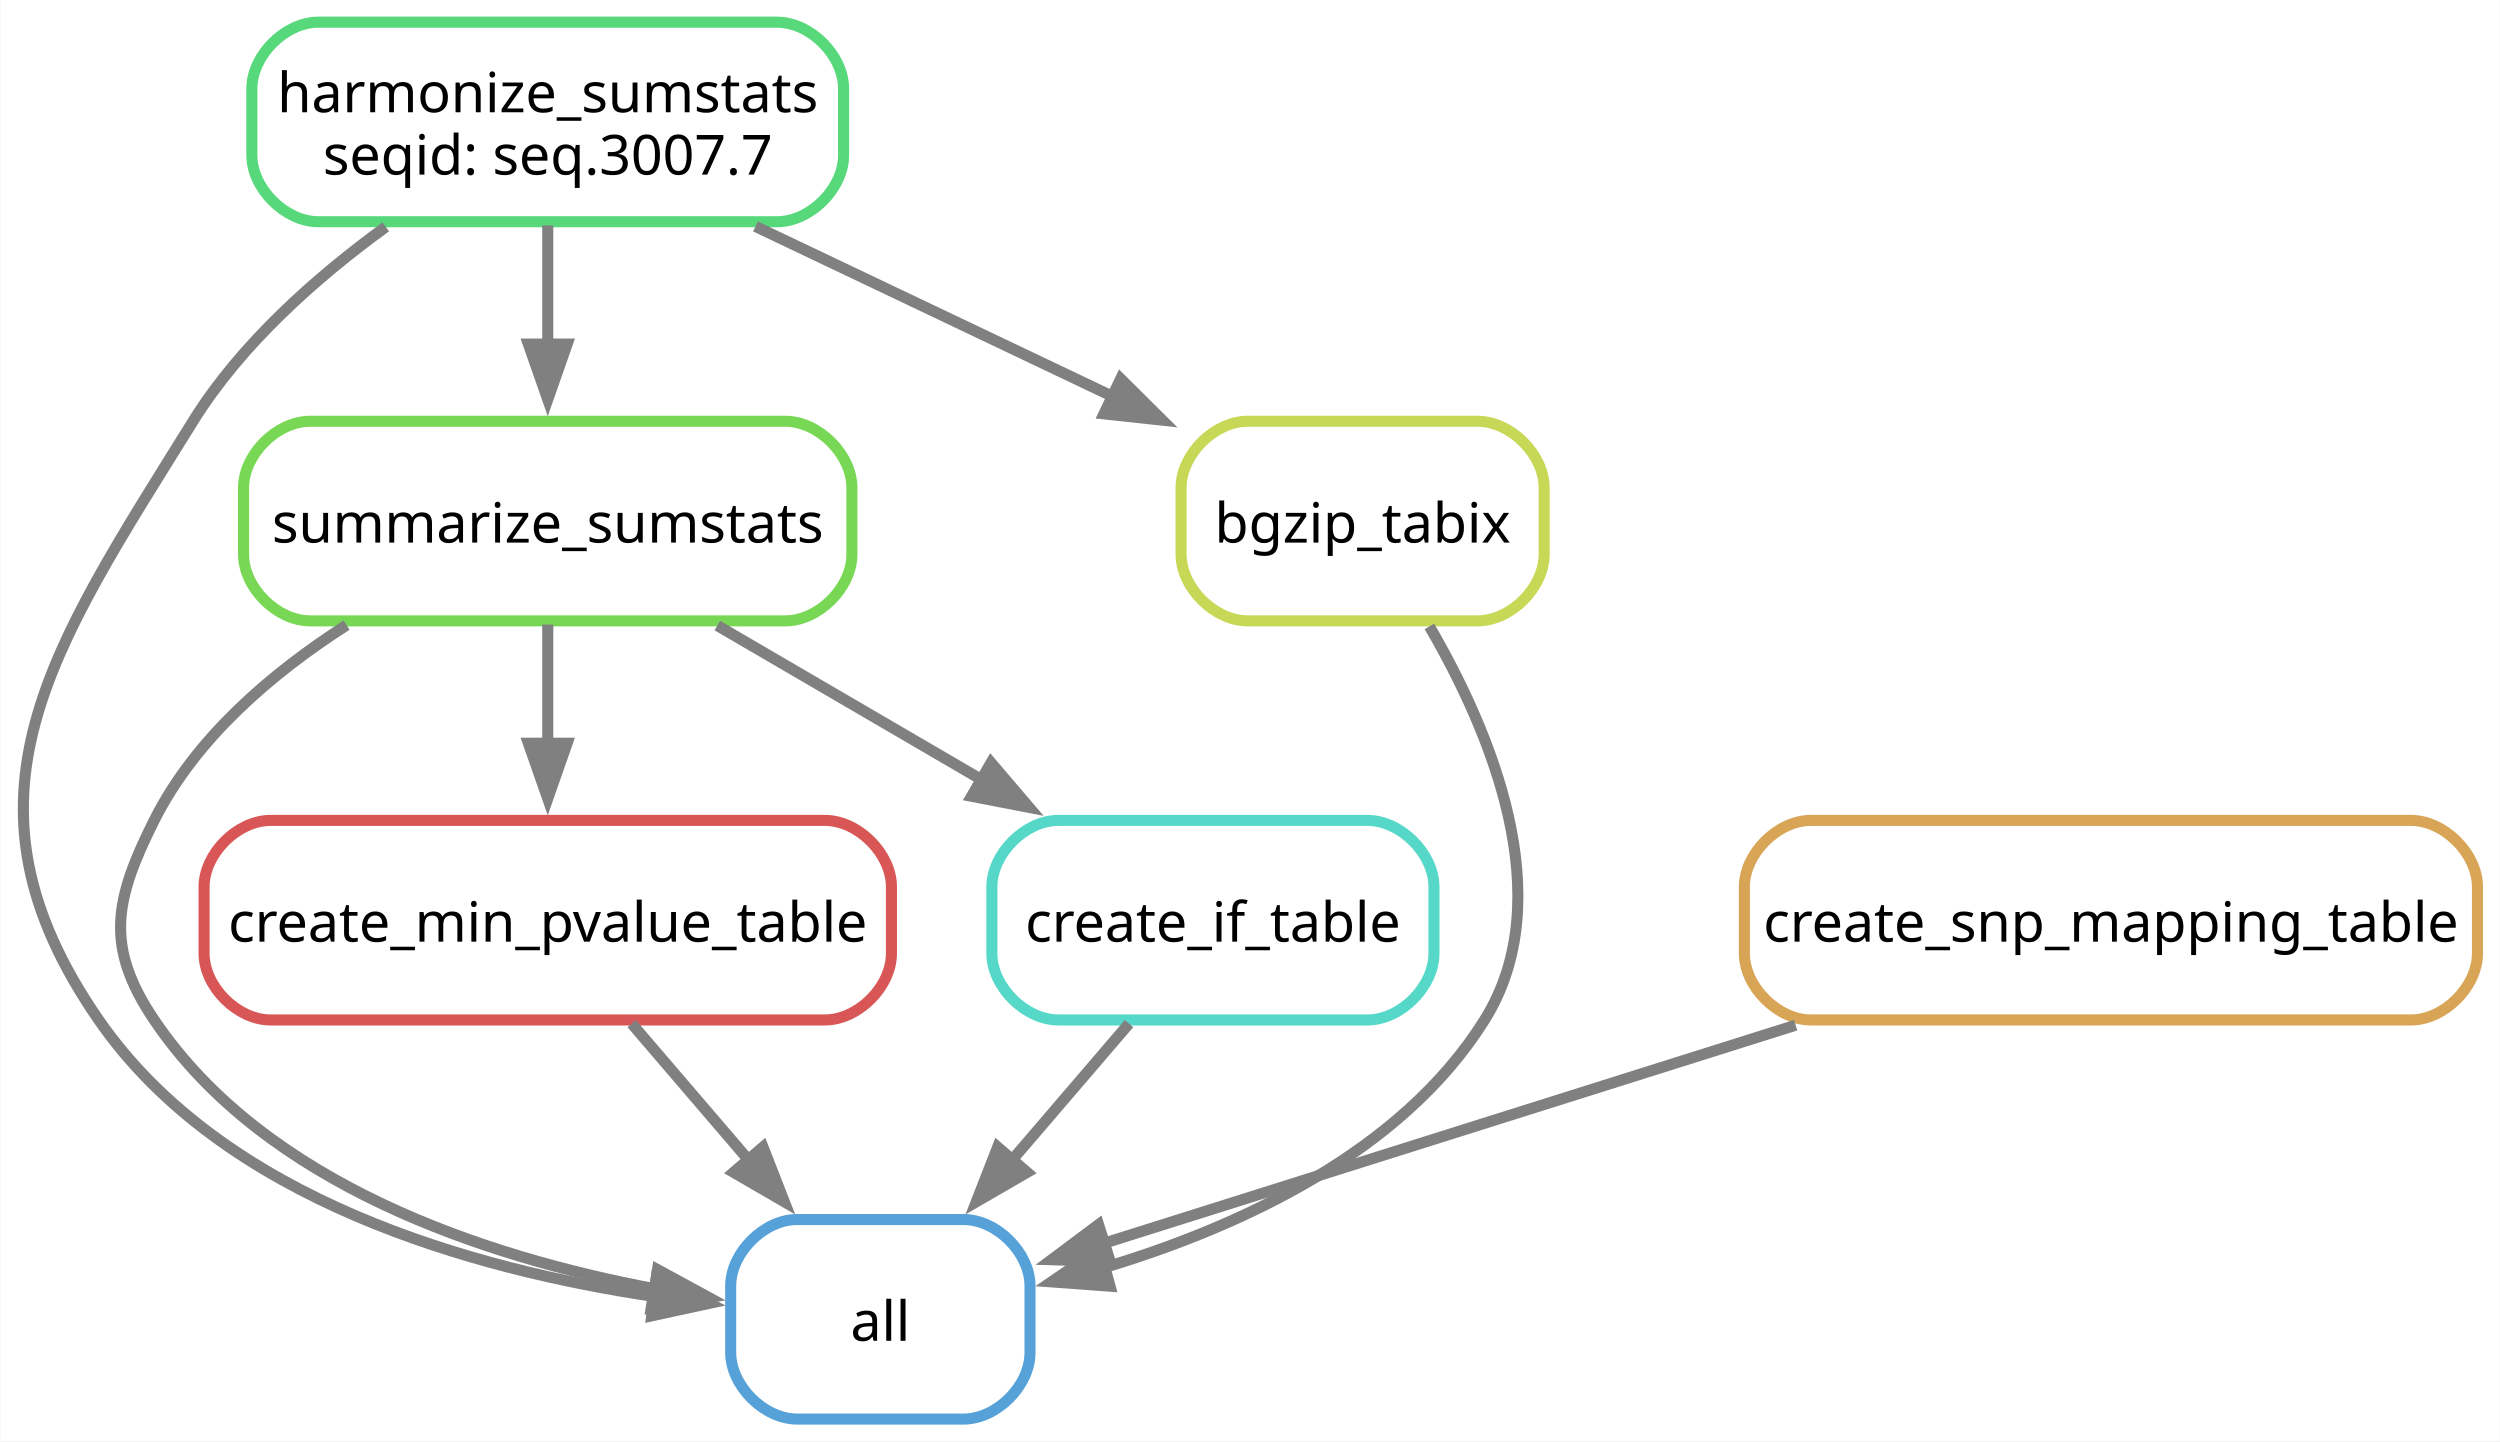
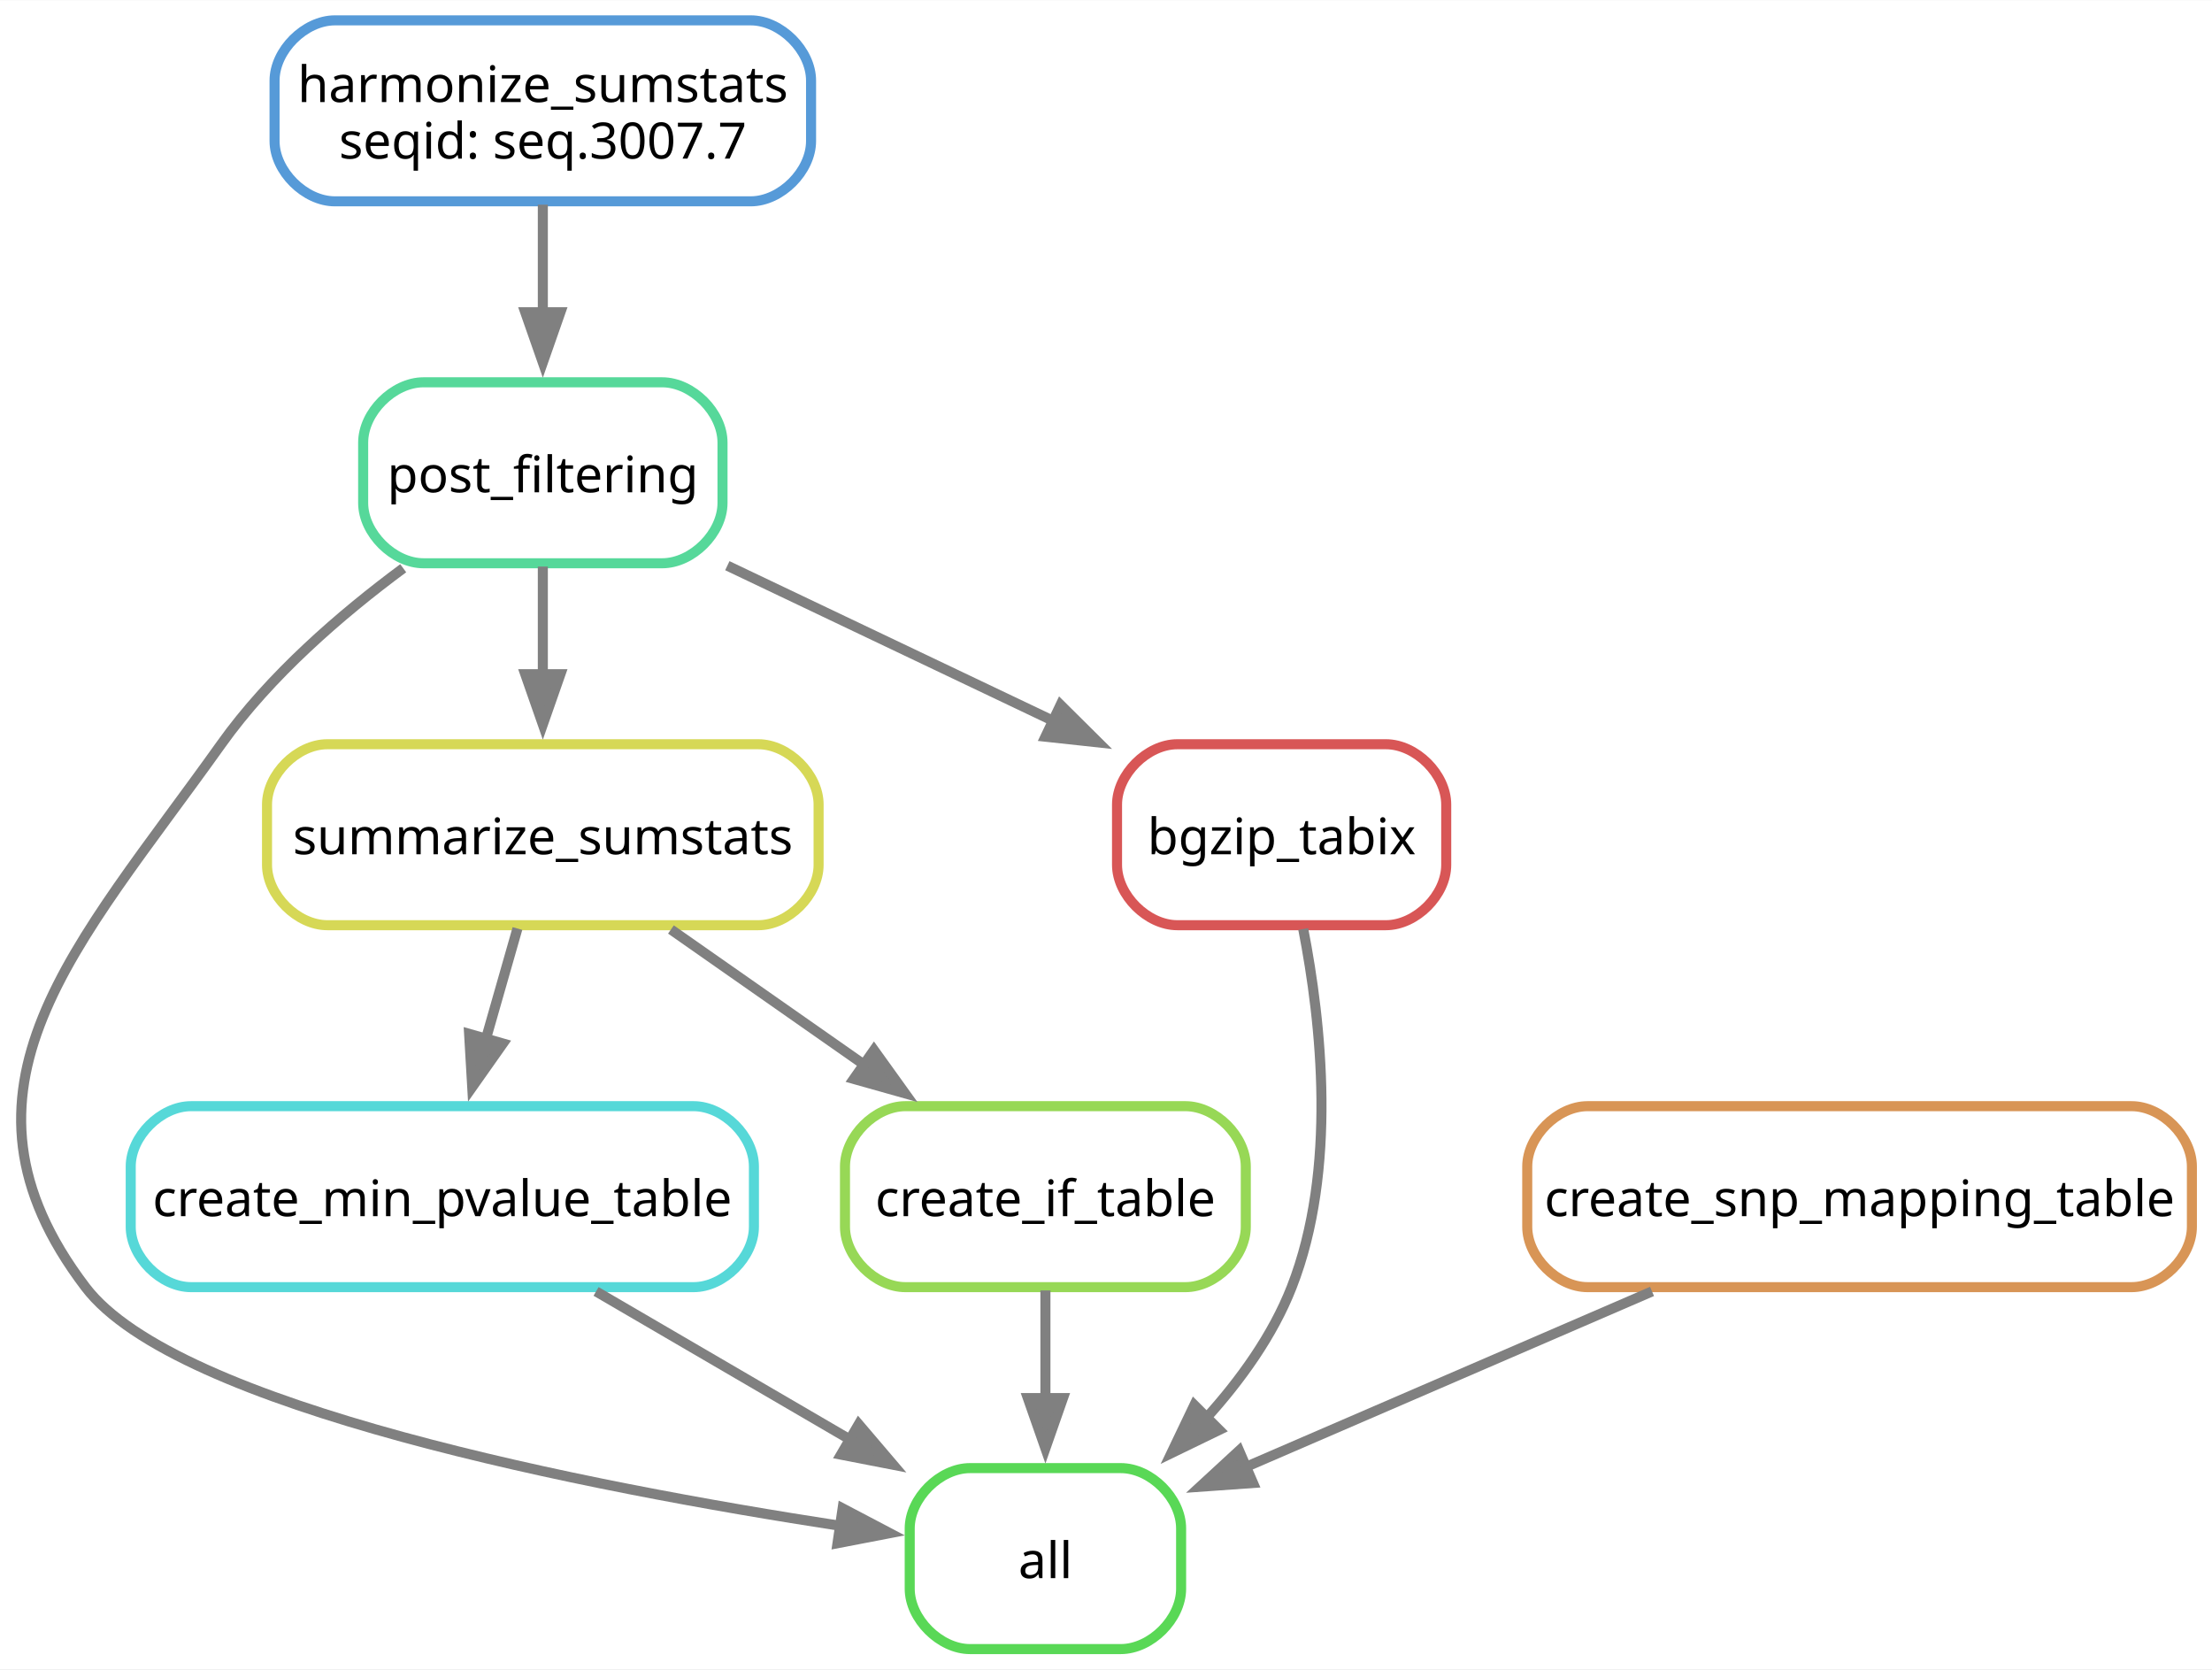
- <svg xmlns="http://www.w3.org/2000/svg" width="451pt" height="260pt" viewBox="0.00 0.00 450.87 260.00">
-   <g id="graph0" class="graph" transform="scale(1 1) rotate(0) translate(4 256)">
-     <polygon fill="white" stroke="none" points="-4,4 -4,-256 446.87,-256 446.87,4 -4,4" />
+ <svg xmlns="http://www.w3.org/2000/svg" width="440pt" height="332pt" viewBox="0.00 0.00 440.13 332.00">
+   <g id="graph0" class="graph" transform="scale(1 1) rotate(0) translate(4 328)">
+     <polygon fill="white" stroke="none" points="-4,4 -4,-328 436.13,-328 436.13,4 -4,4" />
    <g id="node1" class="node">
-       <path fill="none" stroke="#56a2d8" stroke-width="2" d="M169.75,-36C169.75,-36 139.75,-36 139.75,-36 133.75,-36 127.75,-30 127.75,-24 127.75,-24 127.75,-12 127.75,-12 127.75,-6 133.75,0 139.75,0 139.75,0 169.75,0 169.75,0 175.75,0 181.75,-6 181.75,-12 181.75,-12 181.75,-24 181.75,-24 181.75,-30 175.75,-36 169.75,-36" />
-       <text text-anchor="middle" x="154.75" y="-14.12" font-family="sans" font-size="10.00">all</text>
+       <path fill="none" stroke="#59d856" stroke-width="2" d="M219.01,-36C219.01,-36 189.01,-36 189.01,-36 183.01,-36 177.01,-30 177.01,-24 177.01,-24 177.01,-12 177.01,-12 177.01,-6 183.01,0 189.01,0 189.01,0 219.01,0 219.01,0 225.01,0 231.01,-6 231.01,-12 231.01,-12 231.01,-24 231.01,-24 231.01,-30 225.01,-36 219.01,-36" />
+       <text text-anchor="middle" x="204.01" y="-14.12" font-family="sans" font-size="10.00">all</text>
    </g>
    <g id="node2" class="node">
-       <path fill="none" stroke="#56d87b" stroke-width="2" d="M136.12,-252C136.12,-252 53.37,-252 53.37,-252 47.37,-252 41.37,-246 41.37,-240 41.37,-240 41.37,-228 41.37,-228 41.37,-222 47.37,-216 53.37,-216 53.37,-216 136.12,-216 136.12,-216 142.12,-216 148.12,-222 148.12,-228 148.12,-228 148.12,-240 148.12,-240 148.12,-246 142.12,-252 136.12,-252" />
-       <text text-anchor="middle" x="94.75" y="-235.75" font-family="sans" font-size="10.00">harmonize_sumstats</text>
-       <text text-anchor="middle" x="94.75" y="-224.5" font-family="sans" font-size="10.00">seqid: seq.3007.7</text>
+       <path fill="none" stroke="#56d8d8" stroke-width="2" d="M134.01,-108C134.01,-108 34.01,-108 34.01,-108 28.01,-108 22.01,-102 22.01,-96 22.01,-96 22.01,-84 22.01,-84 22.01,-78 28.01,-72 34.01,-72 34.01,-72 134.01,-72 134.01,-72 140.01,-72 146.01,-78 146.01,-84 146.01,-84 146.01,-96 146.01,-96 146.01,-102 140.01,-108 134.01,-108" />
+       <text text-anchor="middle" x="84.01" y="-86.12" font-family="sans" font-size="10.00">create_min_pvalue_table</text>
    </g>
    <g id="edge1" class="edge">
-       <path fill="none" stroke="grey" stroke-width="2" d="M65.53,-215.07C53.06,-206.01 39.42,-193.97 30.75,-180 5.12,-138.72 -13.91,-111.95 13.75,-72 36.22,-39.54 81.22,-26.94 114.37,-22.05" />
-       <polygon fill="grey" stroke="grey" stroke-width="2" points="114.37,-25.58 123.85,-20.87 113.5,-18.63 114.37,-25.58" />
+       <path fill="none" stroke="grey" stroke-width="2" d="M114.6,-71.15C130.06,-62.14 148.98,-51.1 165.43,-41.51" />
+       <polygon fill="grey" stroke="grey" stroke-width="2" points="166.86,-44.72 173.73,-36.66 163.33,-38.68 166.86,-44.72" />
    </g>
    <g id="node3" class="node">
-       <path fill="none" stroke="#78d856" stroke-width="2" d="M137.62,-180C137.62,-180 51.87,-180 51.87,-180 45.87,-180 39.87,-174 39.87,-168 39.87,-168 39.87,-156 39.87,-156 39.87,-150 45.87,-144 51.87,-144 51.87,-144 137.62,-144 137.62,-144 143.62,-144 149.62,-150 149.62,-156 149.62,-156 149.62,-168 149.62,-168 149.62,-174 143.62,-180 137.62,-180" />
-       <text text-anchor="middle" x="94.75" y="-158.12" font-family="sans" font-size="10.00">summarize_sumstats</text>
+       <path fill="none" stroke="#d6d856" stroke-width="2" d="M146.88,-180C146.88,-180 61.13,-180 61.13,-180 55.13,-180 49.13,-174 49.13,-168 49.13,-168 49.13,-156 49.13,-156 49.13,-150 55.13,-144 61.13,-144 61.13,-144 146.88,-144 146.88,-144 152.88,-144 158.88,-150 158.88,-156 158.88,-156 158.88,-168 158.88,-168 158.88,-174 152.88,-180 146.88,-180" />
+       <text text-anchor="middle" x="104.01" y="-158.12" font-family="sans" font-size="10.00">summarize_sumstats</text>
+     </g>
+     <g id="edge6" class="edge">
+       <path fill="none" stroke="grey" stroke-width="2" d="M98.96,-143.34C97.06,-136.67 94.83,-128.89 92.69,-121.39" />
+       <polygon fill="grey" stroke="grey" stroke-width="2" points="96.07,-120.47 89.96,-111.81 89.34,-122.39 96.07,-120.47" />
+     </g>
+     <g id="node6" class="node">
+       <path fill="none" stroke="#97d856" stroke-width="2" d="M231.88,-108C231.88,-108 176.13,-108 176.13,-108 170.13,-108 164.13,-102 164.13,-96 164.13,-96 164.13,-84 164.13,-84 164.13,-78 170.13,-72 176.13,-72 176.13,-72 231.88,-72 231.88,-72 237.88,-72 243.88,-78 243.88,-84 243.88,-84 243.88,-96 243.88,-96 243.88,-102 237.88,-108 231.88,-108" />
+       <text text-anchor="middle" x="204.01" y="-86.12" font-family="sans" font-size="10.00">create_if_table</text>
+     </g>
+     <g id="edge9" class="edge">
+       <path fill="none" stroke="grey" stroke-width="2" d="M129.5,-143.15C141.26,-134.93 155.41,-125.02 168.21,-116.06" />
+       <polygon fill="grey" stroke="grey" stroke-width="2" points="169.9,-119.15 176.08,-110.55 165.88,-113.42 169.9,-119.15" />
+     </g>
+     <g id="node4" class="node">
+       <path fill="none" stroke="#56d89a" stroke-width="2" d="M127.76,-252C127.76,-252 80.26,-252 80.26,-252 74.26,-252 68.26,-246 68.26,-240 68.26,-240 68.26,-228 68.26,-228 68.26,-222 74.26,-216 80.26,-216 80.26,-216 127.76,-216 127.76,-216 133.76,-216 139.76,-222 139.76,-228 139.76,-228 139.76,-240 139.76,-240 139.76,-246 133.76,-252 127.76,-252" />
+       <text text-anchor="middle" x="104.01" y="-230.12" font-family="sans" font-size="10.00">post_filtering</text>
+     </g>
+     <g id="edge4" class="edge">
+       <path fill="none" stroke="grey" stroke-width="2" d="M76.23,-215.01C63.77,-205.79 49.72,-193.63 40.01,-180 11.3,-139.7 -16.94,-111.39 13.01,-72 31.12,-48.17 112.81,-32.26 163.31,-24.5" />
+       <polygon fill="grey" stroke="grey" stroke-width="2" points="163.66,-27.99 173.04,-23.06 162.64,-21.06 163.66,-27.99" />
    </g>
    <g id="edge7" class="edge">
-       <path fill="none" stroke="grey" stroke-width="2" d="M94.75,-215.34C94.75,-208.75 94.75,-201.08 94.75,-193.67" />
-       <polygon fill="grey" stroke="grey" stroke-width="2" points="98.25,-193.93 94.75,-183.93 91.25,-193.93 98.25,-193.93" />
+       <path fill="none" stroke="grey" stroke-width="2" d="M104.01,-215.34C104.01,-208.75 104.01,-201.08 104.01,-193.67" />
+       <polygon fill="grey" stroke="grey" stroke-width="2" points="107.51,-193.93 104.01,-183.93 100.51,-193.93 107.51,-193.93" />
+     </g>
+     <g id="node8" class="node">
+       <path fill="none" stroke="#d85656" stroke-width="2" d="M271.76,-180C271.76,-180 230.26,-180 230.26,-180 224.26,-180 218.26,-174 218.26,-168 218.26,-168 218.26,-156 218.26,-156 218.26,-150 224.26,-144 230.26,-144 230.26,-144 271.76,-144 271.76,-144 277.76,-144 283.76,-150 283.76,-156 283.76,-156 283.76,-168 283.76,-168 283.76,-174 277.76,-180 271.76,-180" />
+       <text text-anchor="middle" x="251.01" y="-158.12" font-family="sans" font-size="10.00">bgzip_tabix</text>
+     </g>
+     <g id="edge10" class="edge">
+       <path fill="none" stroke="grey" stroke-width="2" d="M140.72,-215.52C160.44,-206.13 184.9,-194.48 205.78,-184.54" />
+       <polygon fill="grey" stroke="grey" stroke-width="2" points="207.02,-187.82 214.54,-180.36 204.01,-181.5 207.02,-187.82" />
+     </g>
+     <g id="node5" class="node">
+       <path fill="none" stroke="#569ad8" stroke-width="2" d="M145.38,-324C145.38,-324 62.63,-324 62.63,-324 56.63,-324 50.63,-318 50.63,-312 50.63,-312 50.63,-300 50.63,-300 50.63,-294 56.63,-288 62.63,-288 62.63,-288 145.38,-288 145.38,-288 151.38,-288 157.38,-294 157.38,-300 157.38,-300 157.38,-312 157.38,-312 157.38,-318 151.38,-324 145.38,-324" />
+       <text text-anchor="middle" x="104.01" y="-307.75" font-family="sans" font-size="10.00">harmonize_sumstats</text>
+       <text text-anchor="middle" x="104.01" y="-296.5" font-family="sans" font-size="10.00">seqid: seq.3007.7</text>
+     </g>
+     <g id="edge8" class="edge">
+       <path fill="none" stroke="grey" stroke-width="2" d="M104.01,-287.34C104.01,-280.75 104.01,-273.08 104.01,-265.67" />
+       <polygon fill="grey" stroke="grey" stroke-width="2" points="107.51,-265.93 104.01,-255.93 100.51,-265.93 107.51,-265.93" />
+     </g>
+     <g id="edge2" class="edge">
+       <path fill="none" stroke="grey" stroke-width="2" d="M204.01,-71.34C204.01,-64.75 204.01,-57.08 204.01,-49.67" />
+       <polygon fill="grey" stroke="grey" stroke-width="2" points="207.51,-49.93 204.01,-39.93 200.51,-49.93 207.51,-49.93" />
    </g>
    <g id="node7" class="node">
-       <path fill="none" stroke="#c6d856" stroke-width="2" d="M262.5,-180C262.5,-180 221,-180 221,-180 215,-180 209,-174 209,-168 209,-168 209,-156 209,-156 209,-150 215,-144 221,-144 221,-144 262.5,-144 262.5,-144 268.5,-144 274.5,-150 274.5,-156 274.5,-156 274.5,-168 274.5,-168 274.5,-174 268.5,-180 262.5,-180" />
-       <text text-anchor="middle" x="241.75" y="-158.12" font-family="sans" font-size="10.00">bgzip_tabix</text>
-     </g>
-     <g id="edge10" class="edge">
-       <path fill="none" stroke="grey" stroke-width="2" d="M132.22,-215.15C151.85,-205.81 176.03,-194.3 196.67,-184.47" />
-       <polygon fill="grey" stroke="grey" stroke-width="2" points="198.1,-187.66 205.62,-180.2 195.09,-181.34 198.1,-187.66" />
-     </g>
-     <g id="edge2" class="edge">
-       <path fill="none" stroke="grey" stroke-width="2" d="M58.46,-143.23C45,-134.6 31.2,-122.85 23.75,-108 16.58,-93.7 14.81,-85.27 23.75,-72 43.76,-42.32 83.51,-29.25 114.01,-23.51" />
-       <polygon fill="grey" stroke="grey" stroke-width="2" points="114.55,-26.96 123.85,-21.9 113.42,-20.06 114.55,-26.96" />
-     </g>
-     <g id="node4" class="node">
-       <path fill="none" stroke="#d85656" stroke-width="2" d="M144.75,-108C144.75,-108 44.75,-108 44.75,-108 38.75,-108 32.75,-102 32.75,-96 32.75,-96 32.75,-84 32.75,-84 32.75,-78 38.75,-72 44.75,-72 44.75,-72 144.75,-72 144.75,-72 150.75,-72 156.75,-78 156.75,-84 156.75,-84 156.75,-96 156.75,-96 156.75,-102 150.75,-108 144.75,-108" />
-       <text text-anchor="middle" x="94.75" y="-86.12" font-family="sans" font-size="10.00">create_min_pvalue_table</text>
-     </g>
-     <g id="edge8" class="edge">
-       <path fill="none" stroke="grey" stroke-width="2" d="M94.75,-143.34C94.75,-136.75 94.75,-129.08 94.75,-121.67" />
-       <polygon fill="grey" stroke="grey" stroke-width="2" points="98.25,-121.93 94.75,-111.93 91.25,-121.93 98.25,-121.93" />
-     </g>
-     <g id="node5" class="node">
-       <path fill="none" stroke="#56d8c9" stroke-width="2" d="M242.62,-108C242.62,-108 186.87,-108 186.87,-108 180.87,-108 174.87,-102 174.87,-96 174.87,-96 174.87,-84 174.87,-84 174.87,-78 180.87,-72 186.87,-72 186.87,-72 242.62,-72 242.62,-72 248.62,-72 254.62,-78 254.62,-84 254.62,-84 254.62,-96 254.62,-96 254.62,-102 248.62,-108 242.62,-108" />
-       <text text-anchor="middle" x="214.75" y="-86.12" font-family="sans" font-size="10.00">create_if_table</text>
-     </g>
-     <g id="edge9" class="edge">
-       <path fill="none" stroke="grey" stroke-width="2" d="M125.34,-143.15C139.87,-134.68 157.45,-124.42 173.17,-115.25" />
-       <polygon fill="grey" stroke="grey" stroke-width="2" points="174.72,-118.4 181.6,-110.34 171.2,-112.35 174.72,-118.4" />
+       <path fill="none" stroke="#d89556" stroke-width="2" d="M420.13,-108C420.13,-108 311.88,-108 311.88,-108 305.88,-108 299.88,-102 299.88,-96 299.88,-96 299.88,-84 299.88,-84 299.88,-78 305.88,-72 311.88,-72 311.88,-72 420.13,-72 420.13,-72 426.13,-72 432.13,-78 432.13,-84 432.13,-84 432.13,-96 432.13,-96 432.13,-102 426.13,-108 420.13,-108" />
+       <text text-anchor="middle" x="366.01" y="-86.12" font-family="sans" font-size="10.00">create_snp_mapping_table</text>
    </g>
    <g id="edge3" class="edge">
-       <path fill="none" stroke="grey" stroke-width="2" d="M109.89,-71.34C116.31,-63.85 123.94,-54.95 131.07,-46.63" />
-       <polygon fill="grey" stroke="grey" stroke-width="2" points="133.58,-49.07 137.43,-39.2 128.27,-44.51 133.58,-49.07" />
-     </g>
-     <g id="edge4" class="edge">
-       <path fill="none" stroke="grey" stroke-width="2" d="M199.61,-71.34C193.19,-63.85 185.56,-54.95 178.43,-46.63" />
-       <polygon fill="grey" stroke="grey" stroke-width="2" points="181.23,-44.51 172.06,-39.2 175.91,-49.07 181.23,-44.51" />
-     </g>
-     <g id="node6" class="node">
-       <path fill="none" stroke="#d8a456" stroke-width="2" d="M430.87,-108C430.87,-108 322.62,-108 322.62,-108 316.62,-108 310.62,-102 310.62,-96 310.62,-96 310.62,-84 310.62,-84 310.62,-78 316.62,-72 322.62,-72 322.62,-72 430.87,-72 430.87,-72 436.87,-72 442.87,-78 442.87,-84 442.87,-84 442.87,-96 442.87,-96 442.87,-102 436.87,-108 430.87,-108" />
-       <text text-anchor="middle" x="376.75" y="-86.12" font-family="sans" font-size="10.00">create_snp_mapping_table</text>
+       <path fill="none" stroke="grey" stroke-width="2" d="M324.71,-71.15C299.85,-60.41 268.36,-46.81 243.78,-36.18" />
+       <polygon fill="grey" stroke="grey" stroke-width="2" points="245.32,-33.04 234.76,-32.29 242.55,-39.47 245.32,-33.04" />
    </g>
    <g id="edge5" class="edge">
-       <path fill="none" stroke="grey" stroke-width="2" d="M319.87,-71.06C280.74,-58.73 229.73,-42.64 194.82,-31.63" />
-       <polygon fill="grey" stroke="grey" stroke-width="2" points="196.22,-28.41 185.63,-28.74 194.11,-35.08 196.22,-28.41" />
-     </g>
-     <g id="edge6" class="edge">
-       <path fill="none" stroke="grey" stroke-width="2" d="M253.8,-143C264.83,-124.06 277.51,-93.99 263.75,-72 248.73,-48 219.39,-34.59 194.93,-27.26" />
-       <polygon fill="grey" stroke="grey" stroke-width="2" points="196.18,-23.97 185.61,-24.75 194.35,-30.73 196.18,-23.97" />
+       <path fill="none" stroke="grey" stroke-width="2" d="M255.31,-143.24C258.91,-124.76 262.14,-95.32 253.01,-72 249.25,-62.4 242.85,-53.5 235.89,-45.83" />
+       <polygon fill="grey" stroke="grey" stroke-width="2" points="238.6,-43.6 229.07,-38.98 233.64,-48.54 238.6,-43.6" />
    </g>
  </g>
</svg>
